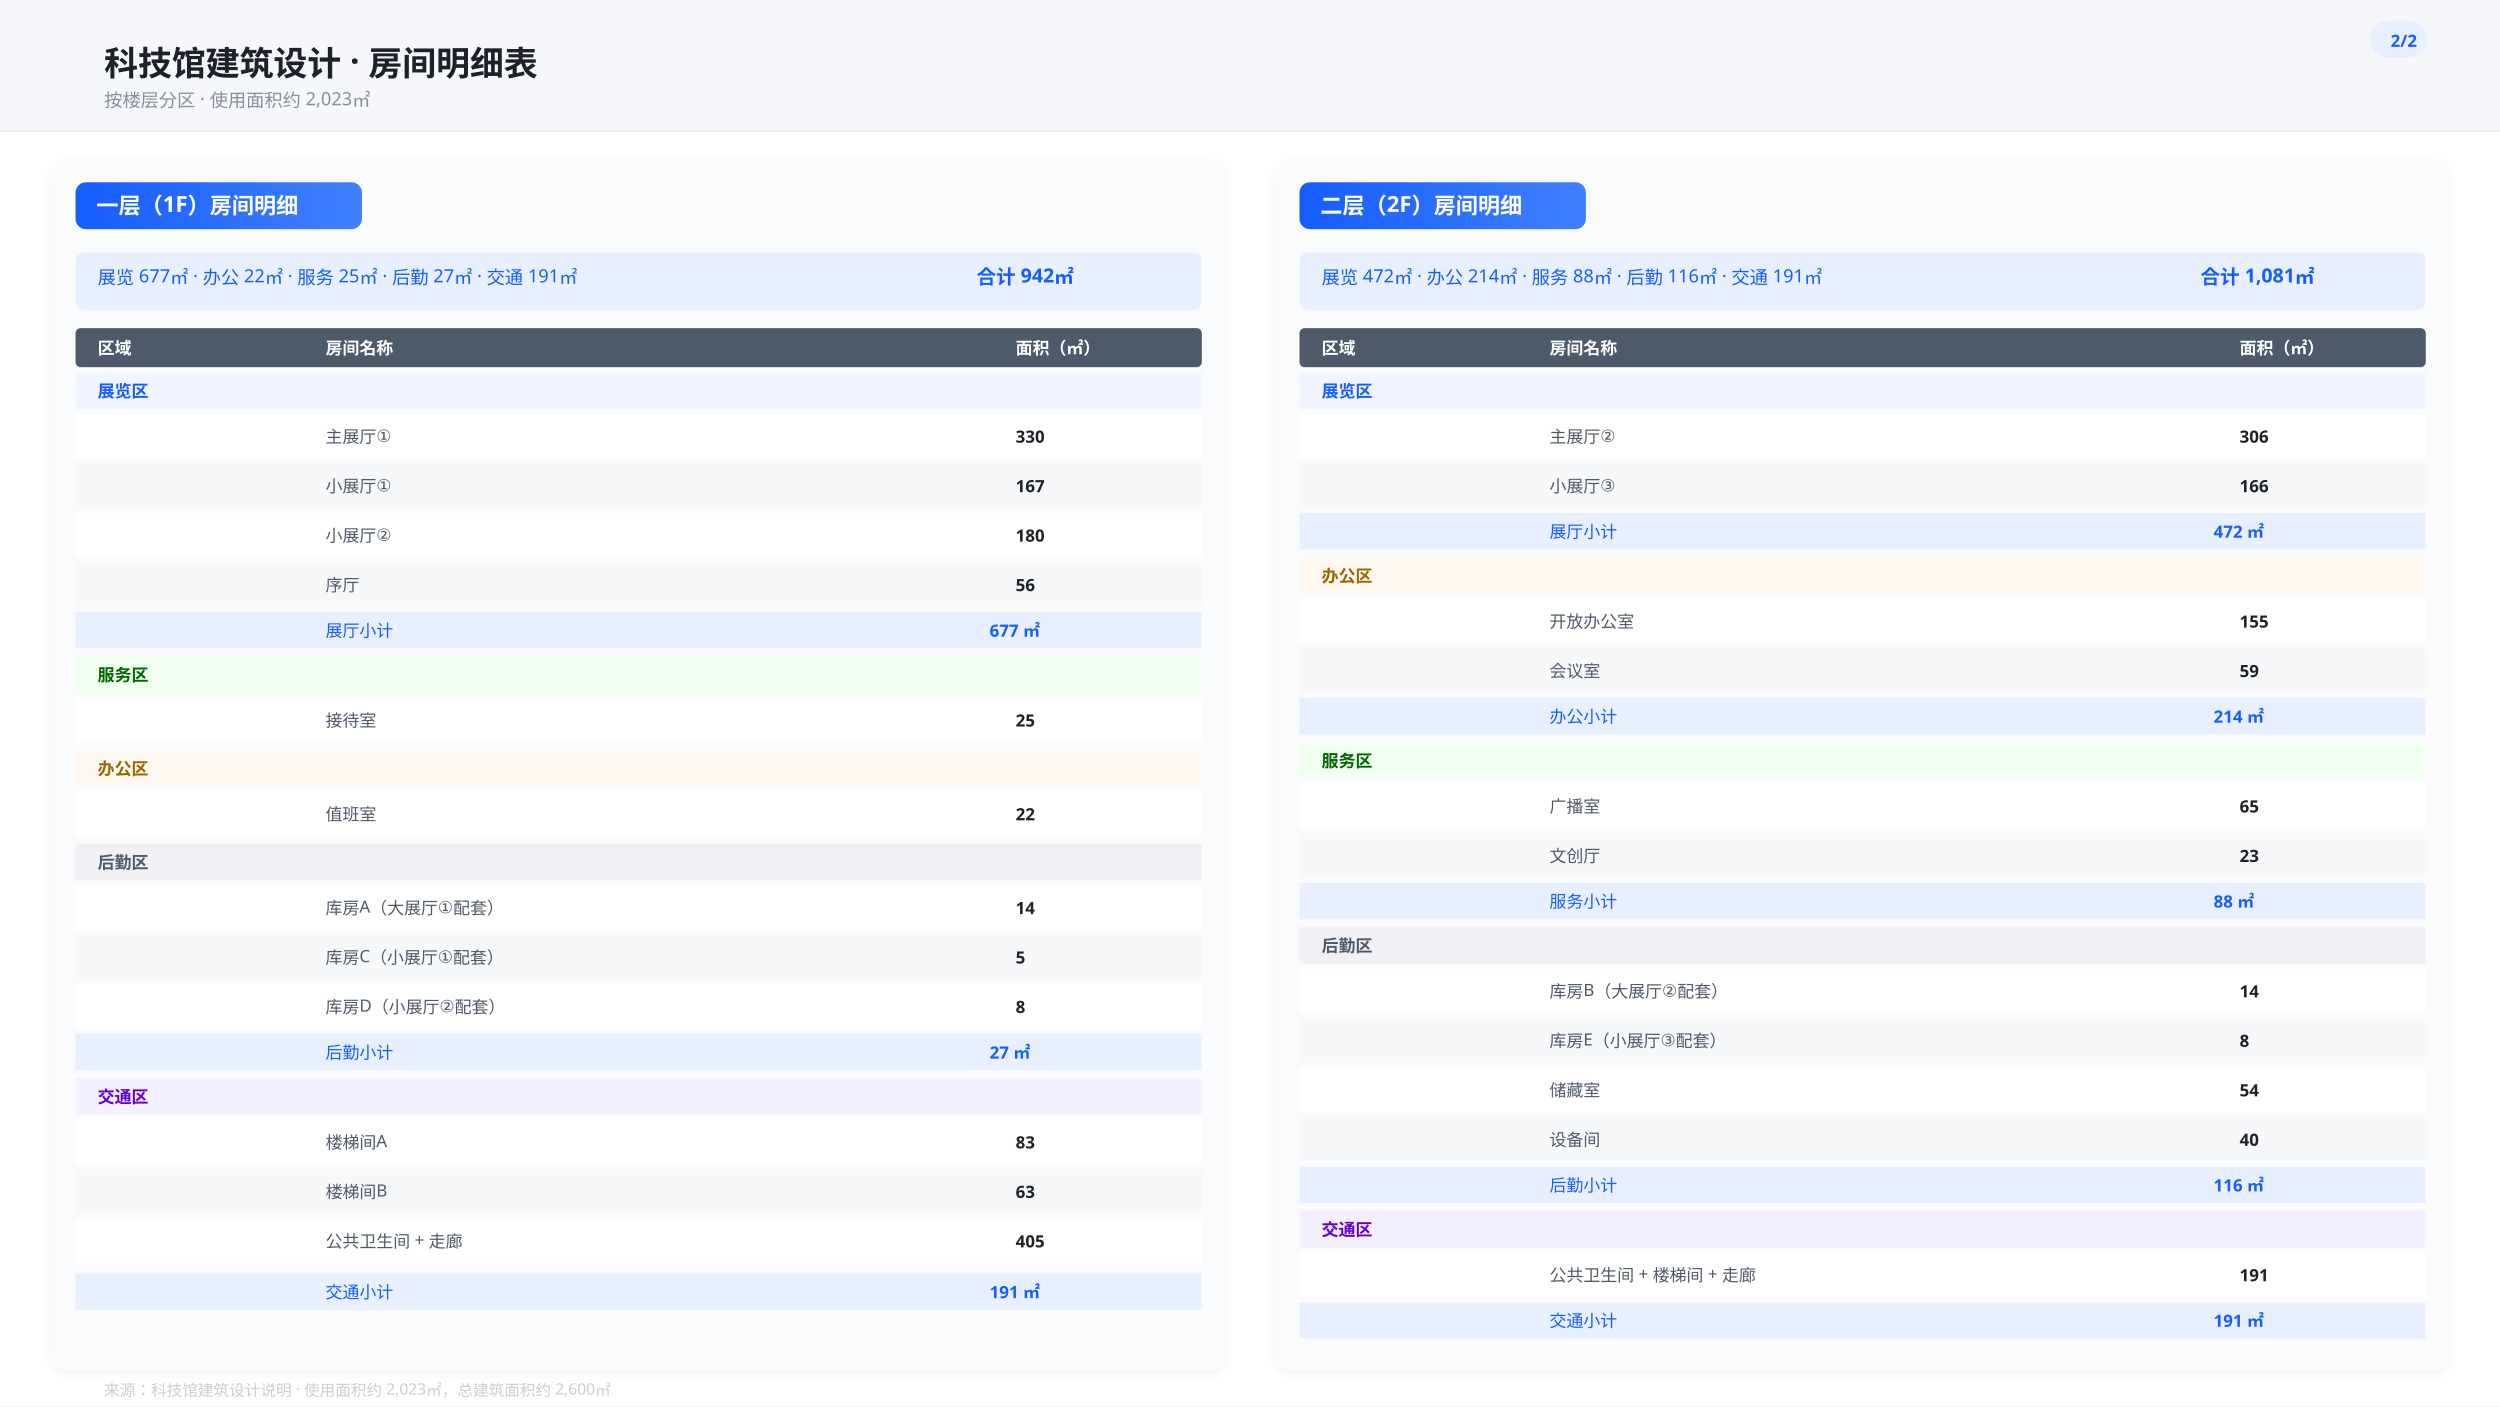
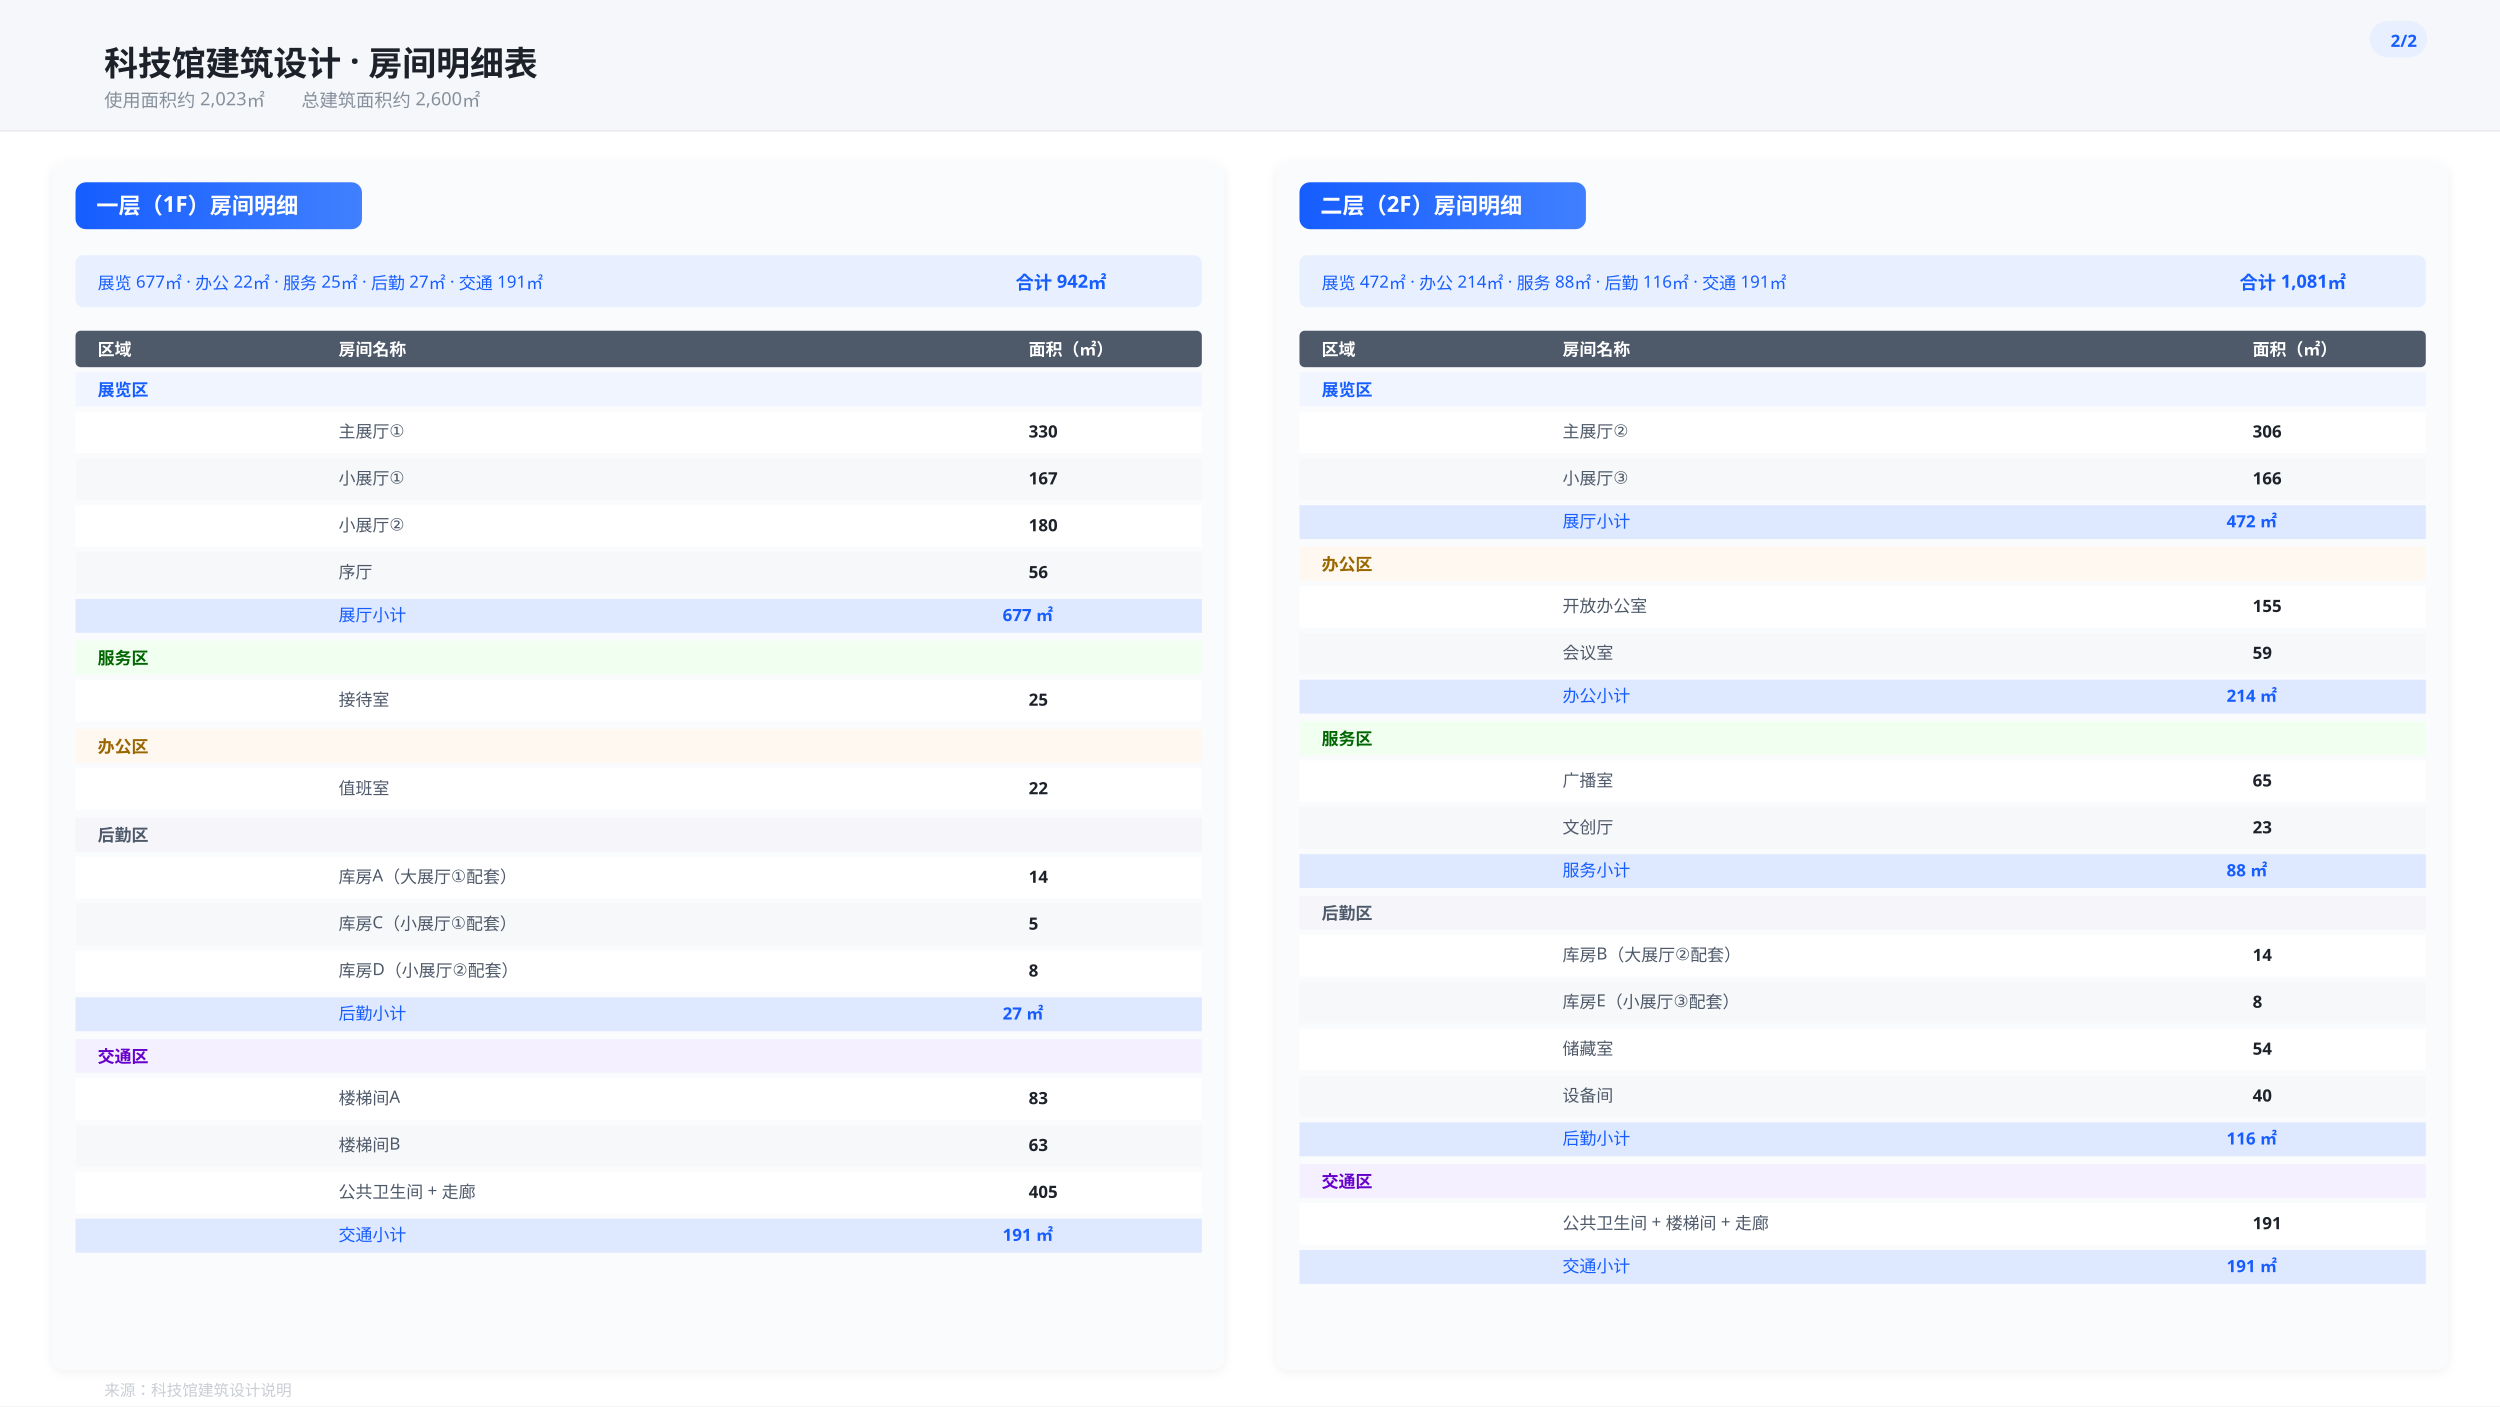
<svg xmlns="http://www.w3.org/2000/svg" width="1920" height="1080">
  <defs>
    <filter id="shadow" x="-2%" y="-2%" width="104%" height="106%">
      <feDropShadow dx="0" dy="2" stdDeviation="4" flood-color="#000" flood-opacity="0.06" />
    </filter>
-     <linearGradient id="header-grad" x1="0" y1="0" x2="1" y2="0">
+     <linearGradient id="hdr" x1="0" y1="0" x2="1" y2="0">
      <stop offset="0%" stop-color="#165DFF" />
      <stop offset="100%" stop-color="#4080FF" />
    </linearGradient>
  </defs>
  <rect width="1920" height="1080" fill="#FFFFFF" />
  <rect x="0" y="0" width="1920" height="100" fill="#F5F7FA" />
  <rect x="0" y="100" width="1920" height="1" fill="#E5E6EB" />
-   <text x="80" y="58" font-family="Microsoft YaHei, sans-serif" font-size="26" font-weight="bold" fill="#1D2129">科技馆建筑设计 · 房间明细表</text>
-   <text x="80" y="82" font-family="Microsoft YaHei, sans-serif" font-size="14" fill="#86909C">按楼层分区 · 使用面积约 2,023㎡</text>
+   <text x="80" y="58" font-family="Microsoft YaHei,sans-serif" font-size="26" font-weight="bold" fill="#1D2129">科技馆建筑设计 · 房间明细表</text>
+   <text x="80" y="82" font-family="Microsoft YaHei,sans-serif" font-size="14" fill="#86909C">使用面积约 2,023㎡　　总建筑面积约 2,600㎡</text>
  <rect x="1820" y="16" width="44" height="28" rx="14" fill="#E8F0FF" />
-   <text x="1836" y="36" font-family="Microsoft YaHei, sans-serif" font-size="13" font-weight="bold" fill="#165DFF">2/2</text>
+   <text x="1836" y="36" font-family="Microsoft YaHei,sans-serif" font-size="13" font-weight="bold" fill="#165DFF">2/2</text>
  <rect x="40" y="124" width="900" height="928" fill="#FAFBFC" rx="10" filter="url(#shadow)" />
-   <rect x="58" y="140" width="220" height="36" rx="8" fill="url(#header-grad)" />
-   <text x="74" y="164" font-family="Microsoft YaHei, sans-serif" font-size="17" font-weight="bold" fill="#FFFFFF">一层（1F）房间明细</text>
-   <rect x="58" y="194" width="865" height="44" rx="6" fill="#E8F0FF" />
-   <text x="75" y="218" font-family="Microsoft YaHei, sans-serif" font-size="14" fill="#165DFF">展览 677㎡ · 办公 22㎡ · 服务 25㎡ · 后勤 27㎡ · 交通 191㎡</text>
-   <text x="750" y="218" font-family="Microsoft YaHei, sans-serif" font-size="15" font-weight="bold" fill="#165DFF">合计 942㎡</text>
-   <rect x="58" y="252" width="865" height="30" rx="4" fill="#4E5969" />
-   <text x="75" y="272" font-family="Microsoft YaHei, sans-serif" font-size="13" font-weight="bold" fill="#FFFFFF">区域</text>
-   <text x="250" y="272" font-family="Microsoft YaHei, sans-serif" font-size="13" font-weight="bold" fill="#FFFFFF">房间名称</text>
-   <text x="780" y="272" font-family="Microsoft YaHei, sans-serif" font-size="13" font-weight="bold" fill="#FFFFFF">面积（㎡）</text>
-   <rect x="58" y="286" width="865" height="28" fill="#F0F5FF" />
-   <text x="75" y="305" font-family="Microsoft YaHei, sans-serif" font-size="13" font-weight="bold" fill="#165DFF">展览区</text>
-   <rect x="58" y="318" width="865" height="34" fill="#FFFFFF" />
-   <text x="250" y="340" font-family="Microsoft YaHei, sans-serif" font-size="13" fill="#4E5969">主展厅①</text>
-   <text x="780" y="340" font-family="Microsoft YaHei, sans-serif" font-size="13" font-weight="bold" fill="#1D2129">330</text>
-   <rect x="58" y="356" width="865" height="34" fill="#F7F8FA" />
-   <text x="250" y="378" font-family="Microsoft YaHei, sans-serif" font-size="13" fill="#4E5969">小展厅①</text>
-   <text x="780" y="378" font-family="Microsoft YaHei, sans-serif" font-size="13" font-weight="bold" fill="#1D2129">167</text>
-   <rect x="58" y="394" width="865" height="34" fill="#FFFFFF" />
-   <text x="250" y="416" font-family="Microsoft YaHei, sans-serif" font-size="13" fill="#4E5969">小展厅②</text>
-   <text x="780" y="416" font-family="Microsoft YaHei, sans-serif" font-size="13" font-weight="bold" fill="#1D2129">180</text>
-   <rect x="58" y="432" width="865" height="34" fill="#F7F8FA" />
-   <text x="250" y="454" font-family="Microsoft YaHei, sans-serif" font-size="13" fill="#4E5969">序厅</text>
-   <text x="780" y="454" font-family="Microsoft YaHei, sans-serif" font-size="13" font-weight="bold" fill="#1D2129">56</text>
-   <rect x="58" y="470" width="865" height="28" fill="#E8F0FF" />
-   <text x="250" y="489" font-family="Microsoft YaHei, sans-serif" font-size="13" fill="#165DFF">展厅小计</text>
-   <text x="760" y="489" font-family="Microsoft YaHei, sans-serif" font-size="13" font-weight="bold" fill="#165DFF">677 ㎡</text>
-   <rect x="58" y="504" width="865" height="28" fill="#F0FFF0" />
-   <text x="75" y="523" font-family="Microsoft YaHei, sans-serif" font-size="13" font-weight="bold" fill="#006600">服务区</text>
-   <rect x="58" y="536" width="865" height="34" fill="#FFFFFF" />
-   <text x="250" y="558" font-family="Microsoft YaHei, sans-serif" font-size="13" fill="#4E5969">接待室</text>
-   <text x="780" y="558" font-family="Microsoft YaHei, sans-serif" font-size="13" font-weight="bold" fill="#1D2129">25</text>
-   <rect x="58" y="576" width="865" height="28" fill="#FFF8F0" />
-   <text x="75" y="595" font-family="Microsoft YaHei, sans-serif" font-size="13" font-weight="bold" fill="#996600">办公区</text>
-   <rect x="58" y="608" width="865" height="34" fill="#FFFFFF" />
-   <text x="250" y="630" font-family="Microsoft YaHei, sans-serif" font-size="13" fill="#4E5969">值班室</text>
-   <text x="780" y="630" font-family="Microsoft YaHei, sans-serif" font-size="13" font-weight="bold" fill="#1D2129">22</text>
-   <rect x="58" y="648" width="865" height="28" fill="#F0F0F5" />
-   <text x="75" y="667" font-family="Microsoft YaHei, sans-serif" font-size="13" font-weight="bold" fill="#4E5969">后勤区</text>
-   <rect x="58" y="680" width="865" height="34" fill="#FFFFFF" />
-   <text x="250" y="702" font-family="Microsoft YaHei, sans-serif" font-size="13" fill="#4E5969">库房A（大展厅①配套）</text>
-   <text x="780" y="702" font-family="Microsoft YaHei, sans-serif" font-size="13" font-weight="bold" fill="#1D2129">14</text>
-   <rect x="58" y="718" width="865" height="34" fill="#F7F8FA" />
-   <text x="250" y="740" font-family="Microsoft YaHei, sans-serif" font-size="13" fill="#4E5969">库房C（小展厅①配套）</text>
-   <text x="780" y="740" font-family="Microsoft YaHei, sans-serif" font-size="13" font-weight="bold" fill="#1D2129">5</text>
-   <rect x="58" y="756" width="865" height="34" fill="#FFFFFF" />
-   <text x="250" y="778" font-family="Microsoft YaHei, sans-serif" font-size="13" fill="#4E5969">库房D（小展厅②配套）</text>
-   <text x="780" y="778" font-family="Microsoft YaHei, sans-serif" font-size="13" font-weight="bold" fill="#1D2129">8</text>
-   <rect x="58" y="794" width="865" height="28" fill="#E8F0FF" />
-   <text x="250" y="813" font-family="Microsoft YaHei, sans-serif" font-size="13" fill="#165DFF">后勤小计</text>
-   <text x="760" y="813" font-family="Microsoft YaHei, sans-serif" font-size="13" font-weight="bold" fill="#165DFF">27 ㎡</text>
-   <rect x="58" y="828" width="865" height="28" fill="#F5F0FF" />
-   <text x="75" y="847" font-family="Microsoft YaHei, sans-serif" font-size="13" font-weight="bold" fill="#6600CC">交通区</text>
-   <rect x="58" y="860" width="865" height="34" fill="#FFFFFF" />
-   <text x="250" y="882" font-family="Microsoft YaHei, sans-serif" font-size="13" fill="#4E5969">楼梯间A</text>
-   <text x="780" y="882" font-family="Microsoft YaHei, sans-serif" font-size="13" font-weight="bold" fill="#1D2129">83</text>
-   <rect x="58" y="898" width="865" height="34" fill="#F7F8FA" />
-   <text x="250" y="920" font-family="Microsoft YaHei, sans-serif" font-size="13" fill="#4E5969">楼梯间B</text>
-   <text x="780" y="920" font-family="Microsoft YaHei, sans-serif" font-size="13" font-weight="bold" fill="#1D2129">63</text>
-   <rect x="58" y="936" width="865" height="34" fill="#FFFFFF" />
-   <text x="250" y="958" font-family="Microsoft YaHei, sans-serif" font-size="13" fill="#4E5969">公共卫生间 + 走廊</text>
-   <text x="780" y="958" font-family="Microsoft YaHei, sans-serif" font-size="13" font-weight="bold" fill="#1D2129">405</text>
-   <rect x="58" y="978" width="865" height="28" fill="#E8F0FF" />
-   <text x="250" y="997" font-family="Microsoft YaHei, sans-serif" font-size="13" fill="#165DFF">交通小计</text>
-   <text x="760" y="997" font-family="Microsoft YaHei, sans-serif" font-size="13" font-weight="bold" fill="#165DFF">191 ㎡</text>
+   <rect x="58" y="140" width="220" height="36" rx="8" fill="url(#hdr)" />
+   <text x="74" y="164" font-family="Microsoft YaHei,sans-serif" font-size="17" font-weight="bold" fill="#FFFFFF">一层（1F）房间明细</text>
+   <rect x="58" y="196" width="865" height="40" rx="6" fill="#E8F0FF" />
+   <text x="75" y="222" font-family="Microsoft YaHei,sans-serif" font-size="13" fill="#165DFF">展览 677㎡ · 办公 22㎡ · 服务 25㎡ · 后勤 27㎡ · 交通 191㎡</text>
+   <text x="780" y="222" font-family="Microsoft YaHei,sans-serif" font-size="14" font-weight="bold" fill="#165DFF">合计 942㎡</text>
+   <rect x="58" y="254" width="865" height="28" rx="4" fill="#4E5969" />
+   <text x="75" y="273" font-family="Microsoft YaHei,sans-serif" font-size="13" font-weight="bold" fill="#FFFFFF">区域</text>
+   <text x="260" y="273" font-family="Microsoft YaHei,sans-serif" font-size="13" font-weight="bold" fill="#FFFFFF">房间名称</text>
+   <text x="790" y="273" font-family="Microsoft YaHei,sans-serif" font-size="13" font-weight="bold" fill="#FFFFFF">面积（㎡）</text>
+   <rect x="58" y="286" width="865" height="26" fill="#F0F5FF" />
+   <text x="75" y="304" font-family="Microsoft YaHei,sans-serif" font-size="13" font-weight="bold" fill="#165DFF">展览区</text>
+   <rect x="58" y="316" width="865" height="32" fill="#FFFFFF" />
+   <text x="260" y="336" font-family="Microsoft YaHei,sans-serif" font-size="13" fill="#4E5969">主展厅①</text>
+   <text x="790" y="336" font-family="Microsoft YaHei,sans-serif" font-size="13" font-weight="bold" fill="#1D2129">330</text>
+   <rect x="58" y="352" width="865" height="32" fill="#F7F8FA" />
+   <text x="260" y="372" font-family="Microsoft YaHei,sans-serif" font-size="13" fill="#4E5969">小展厅①</text>
+   <text x="790" y="372" font-family="Microsoft YaHei,sans-serif" font-size="13" font-weight="bold" fill="#1D2129">167</text>
+   <rect x="58" y="388" width="865" height="32" fill="#FFFFFF" />
+   <text x="260" y="408" font-family="Microsoft YaHei,sans-serif" font-size="13" fill="#4E5969">小展厅②</text>
+   <text x="790" y="408" font-family="Microsoft YaHei,sans-serif" font-size="13" font-weight="bold" fill="#1D2129">180</text>
+   <rect x="58" y="424" width="865" height="32" fill="#F7F8FA" />
+   <text x="260" y="444" font-family="Microsoft YaHei,sans-serif" font-size="13" fill="#4E5969">序厅</text>
+   <text x="790" y="444" font-family="Microsoft YaHei,sans-serif" font-size="13" font-weight="bold" fill="#1D2129">56</text>
+   <rect x="58" y="460" width="865" height="26" fill="#DEE8FF" />
+   <text x="260" y="477" font-family="Microsoft YaHei,sans-serif" font-size="13" fill="#165DFF">展厅小计</text>
+   <text x="770" y="477" font-family="Microsoft YaHei,sans-serif" font-size="13" font-weight="bold" fill="#165DFF">677 ㎡</text>
+   <rect x="58" y="492" width="865" height="26" fill="#F0FFF0" />
+   <text x="75" y="510" font-family="Microsoft YaHei,sans-serif" font-size="13" font-weight="bold" fill="#006600">服务区</text>
+   <rect x="58" y="522" width="865" height="32" fill="#FFFFFF" />
+   <text x="260" y="542" font-family="Microsoft YaHei,sans-serif" font-size="13" fill="#4E5969">接待室</text>
+   <text x="790" y="542" font-family="Microsoft YaHei,sans-serif" font-size="13" font-weight="bold" fill="#1D2129">25</text>
+   <rect x="58" y="560" width="865" height="26" fill="#FFF8F0" />
+   <text x="75" y="578" font-family="Microsoft YaHei,sans-serif" font-size="13" font-weight="bold" fill="#996600">办公区</text>
+   <rect x="58" y="590" width="865" height="32" fill="#FFFFFF" />
+   <text x="260" y="610" font-family="Microsoft YaHei,sans-serif" font-size="13" fill="#4E5969">值班室</text>
+   <text x="790" y="610" font-family="Microsoft YaHei,sans-serif" font-size="13" font-weight="bold" fill="#1D2129">22</text>
+   <rect x="58" y="628" width="865" height="26" fill="#F5F5FA" />
+   <text x="75" y="646" font-family="Microsoft YaHei,sans-serif" font-size="13" font-weight="bold" fill="#4E5969">后勤区</text>
+   <rect x="58" y="658" width="865" height="32" fill="#FFFFFF" />
+   <text x="260" y="678" font-family="Microsoft YaHei,sans-serif" font-size="13" fill="#4E5969">库房A（大展厅①配套）</text>
+   <text x="790" y="678" font-family="Microsoft YaHei,sans-serif" font-size="13" font-weight="bold" fill="#1D2129">14</text>
+   <rect x="58" y="694" width="865" height="32" fill="#F7F8FA" />
+   <text x="260" y="714" font-family="Microsoft YaHei,sans-serif" font-size="13" fill="#4E5969">库房C（小展厅①配套）</text>
+   <text x="790" y="714" font-family="Microsoft YaHei,sans-serif" font-size="13" font-weight="bold" fill="#1D2129">5</text>
+   <rect x="58" y="730" width="865" height="32" fill="#FFFFFF" />
+   <text x="260" y="750" font-family="Microsoft YaHei,sans-serif" font-size="13" fill="#4E5969">库房D（小展厅②配套）</text>
+   <text x="790" y="750" font-family="Microsoft YaHei,sans-serif" font-size="13" font-weight="bold" fill="#1D2129">8</text>
+   <rect x="58" y="766" width="865" height="26" fill="#DEE8FF" />
+   <text x="260" y="783" font-family="Microsoft YaHei,sans-serif" font-size="13" fill="#165DFF">后勤小计</text>
+   <text x="770" y="783" font-family="Microsoft YaHei,sans-serif" font-size="13" font-weight="bold" fill="#165DFF">27 ㎡</text>
+   <rect x="58" y="798" width="865" height="26" fill="#F5F0FF" />
+   <text x="75" y="816" font-family="Microsoft YaHei,sans-serif" font-size="13" font-weight="bold" fill="#6600CC">交通区</text>
+   <rect x="58" y="828" width="865" height="32" fill="#FFFFFF" />
+   <text x="260" y="848" font-family="Microsoft YaHei,sans-serif" font-size="13" fill="#4E5969">楼梯间A</text>
+   <text x="790" y="848" font-family="Microsoft YaHei,sans-serif" font-size="13" font-weight="bold" fill="#1D2129">83</text>
+   <rect x="58" y="864" width="865" height="32" fill="#F7F8FA" />
+   <text x="260" y="884" font-family="Microsoft YaHei,sans-serif" font-size="13" fill="#4E5969">楼梯间B</text>
+   <text x="790" y="884" font-family="Microsoft YaHei,sans-serif" font-size="13" font-weight="bold" fill="#1D2129">63</text>
+   <rect x="58" y="900" width="865" height="32" fill="#FFFFFF" />
+   <text x="260" y="920" font-family="Microsoft YaHei,sans-serif" font-size="13" fill="#4E5969">公共卫生间 + 走廊</text>
+   <text x="790" y="920" font-family="Microsoft YaHei,sans-serif" font-size="13" font-weight="bold" fill="#1D2129">405</text>
+   <rect x="58" y="936" width="865" height="26" fill="#DEE8FF" />
+   <text x="260" y="953" font-family="Microsoft YaHei,sans-serif" font-size="13" fill="#165DFF">交通小计</text>
+   <text x="770" y="953" font-family="Microsoft YaHei,sans-serif" font-size="13" font-weight="bold" fill="#165DFF">191 ㎡</text>
  <rect x="980" y="124" width="900" height="928" fill="#FAFBFC" rx="10" filter="url(#shadow)" />
-   <rect x="998" y="140" width="220" height="36" rx="8" fill="url(#header-grad)" />
-   <text x="1014" y="164" font-family="Microsoft YaHei, sans-serif" font-size="17" font-weight="bold" fill="#FFFFFF">二层（2F）房间明细</text>
-   <rect x="998" y="194" width="865" height="44" rx="6" fill="#E8F0FF" />
-   <text x="1015" y="218" font-family="Microsoft YaHei, sans-serif" font-size="14" fill="#165DFF">展览 472㎡ · 办公 214㎡ · 服务 88㎡ · 后勤 116㎡ · 交通 191㎡</text>
-   <text x="1690" y="218" font-family="Microsoft YaHei, sans-serif" font-size="15" font-weight="bold" fill="#165DFF">合计 1,081㎡</text>
-   <rect x="998" y="252" width="865" height="30" rx="4" fill="#4E5969" />
-   <text x="1015" y="272" font-family="Microsoft YaHei, sans-serif" font-size="13" font-weight="bold" fill="#FFFFFF">区域</text>
-   <text x="1190" y="272" font-family="Microsoft YaHei, sans-serif" font-size="13" font-weight="bold" fill="#FFFFFF">房间名称</text>
-   <text x="1720" y="272" font-family="Microsoft YaHei, sans-serif" font-size="13" font-weight="bold" fill="#FFFFFF">面积（㎡）</text>
-   <rect x="998" y="286" width="865" height="28" fill="#F0F5FF" />
-   <text x="1015" y="305" font-family="Microsoft YaHei, sans-serif" font-size="13" font-weight="bold" fill="#165DFF">展览区</text>
-   <rect x="998" y="318" width="865" height="34" fill="#FFFFFF" />
-   <text x="1190" y="340" font-family="Microsoft YaHei, sans-serif" font-size="13" fill="#4E5969">主展厅②</text>
-   <text x="1720" y="340" font-family="Microsoft YaHei, sans-serif" font-size="13" font-weight="bold" fill="#1D2129">306</text>
-   <rect x="998" y="356" width="865" height="34" fill="#F7F8FA" />
-   <text x="1190" y="378" font-family="Microsoft YaHei, sans-serif" font-size="13" fill="#4E5969">小展厅③</text>
-   <text x="1720" y="378" font-family="Microsoft YaHei, sans-serif" font-size="13" font-weight="bold" fill="#1D2129">166</text>
-   <rect x="998" y="394" width="865" height="28" fill="#E8F0FF" />
-   <text x="1190" y="413" font-family="Microsoft YaHei, sans-serif" font-size="13" fill="#165DFF">展厅小计</text>
-   <text x="1700" y="413" font-family="Microsoft YaHei, sans-serif" font-size="13" font-weight="bold" fill="#165DFF">472 ㎡</text>
-   <rect x="998" y="428" width="865" height="28" fill="#FFF8F0" />
-   <text x="1015" y="447" font-family="Microsoft YaHei, sans-serif" font-size="13" font-weight="bold" fill="#996600">办公区</text>
-   <rect x="998" y="460" width="865" height="34" fill="#FFFFFF" />
-   <text x="1190" y="482" font-family="Microsoft YaHei, sans-serif" font-size="13" fill="#4E5969">开放办公室</text>
-   <text x="1720" y="482" font-family="Microsoft YaHei, sans-serif" font-size="13" font-weight="bold" fill="#1D2129">155</text>
-   <rect x="998" y="498" width="865" height="34" fill="#F7F8FA" />
-   <text x="1190" y="520" font-family="Microsoft YaHei, sans-serif" font-size="13" fill="#4E5969">会议室</text>
-   <text x="1720" y="520" font-family="Microsoft YaHei, sans-serif" font-size="13" font-weight="bold" fill="#1D2129">59</text>
-   <rect x="998" y="536" width="865" height="28" fill="#E8F0FF" />
-   <text x="1190" y="555" font-family="Microsoft YaHei, sans-serif" font-size="13" fill="#165DFF">办公小计</text>
-   <text x="1700" y="555" font-family="Microsoft YaHei, sans-serif" font-size="13" font-weight="bold" fill="#165DFF">214 ㎡</text>
-   <rect x="998" y="570" width="865" height="28" fill="#F0FFF0" />
-   <text x="1015" y="589" font-family="Microsoft YaHei, sans-serif" font-size="13" font-weight="bold" fill="#006600">服务区</text>
-   <rect x="998" y="602" width="865" height="34" fill="#FFFFFF" />
-   <text x="1190" y="624" font-family="Microsoft YaHei, sans-serif" font-size="13" fill="#4E5969">广播室</text>
-   <text x="1720" y="624" font-family="Microsoft YaHei, sans-serif" font-size="13" font-weight="bold" fill="#1D2129">65</text>
-   <rect x="998" y="640" width="865" height="34" fill="#F7F8FA" />
-   <text x="1190" y="662" font-family="Microsoft YaHei, sans-serif" font-size="13" fill="#4E5969">文创厅</text>
-   <text x="1720" y="662" font-family="Microsoft YaHei, sans-serif" font-size="13" font-weight="bold" fill="#1D2129">23</text>
-   <rect x="998" y="678" width="865" height="28" fill="#E8F0FF" />
-   <text x="1190" y="697" font-family="Microsoft YaHei, sans-serif" font-size="13" fill="#165DFF">服务小计</text>
-   <text x="1700" y="697" font-family="Microsoft YaHei, sans-serif" font-size="13" font-weight="bold" fill="#165DFF">88 ㎡</text>
-   <rect x="998" y="712" width="865" height="28" fill="#F0F0F5" />
-   <text x="1015" y="731" font-family="Microsoft YaHei, sans-serif" font-size="13" font-weight="bold" fill="#4E5969">后勤区</text>
-   <rect x="998" y="744" width="865" height="34" fill="#FFFFFF" />
-   <text x="1190" y="766" font-family="Microsoft YaHei, sans-serif" font-size="13" fill="#4E5969">库房B（大展厅②配套）</text>
-   <text x="1720" y="766" font-family="Microsoft YaHei, sans-serif" font-size="13" font-weight="bold" fill="#1D2129">14</text>
-   <rect x="998" y="782" width="865" height="34" fill="#F7F8FA" />
-   <text x="1190" y="804" font-family="Microsoft YaHei, sans-serif" font-size="13" fill="#4E5969">库房E（小展厅③配套）</text>
-   <text x="1720" y="804" font-family="Microsoft YaHei, sans-serif" font-size="13" font-weight="bold" fill="#1D2129">8</text>
-   <rect x="998" y="820" width="865" height="34" fill="#FFFFFF" />
-   <text x="1190" y="842" font-family="Microsoft YaHei, sans-serif" font-size="13" fill="#4E5969">储藏室</text>
-   <text x="1720" y="842" font-family="Microsoft YaHei, sans-serif" font-size="13" font-weight="bold" fill="#1D2129">54</text>
-   <rect x="998" y="858" width="865" height="34" fill="#F7F8FA" />
-   <text x="1190" y="880" font-family="Microsoft YaHei, sans-serif" font-size="13" fill="#4E5969">设备间</text>
-   <text x="1720" y="880" font-family="Microsoft YaHei, sans-serif" font-size="13" font-weight="bold" fill="#1D2129">40</text>
-   <rect x="998" y="896" width="865" height="28" fill="#E8F0FF" />
-   <text x="1190" y="915" font-family="Microsoft YaHei, sans-serif" font-size="13" fill="#165DFF">后勤小计</text>
-   <text x="1700" y="915" font-family="Microsoft YaHei, sans-serif" font-size="13" font-weight="bold" fill="#165DFF">116 ㎡</text>
-   <rect x="998" y="930" width="865" height="28" fill="#F5F0FF" />
-   <text x="1015" y="949" font-family="Microsoft YaHei, sans-serif" font-size="13" font-weight="bold" fill="#6600CC">交通区</text>
-   <rect x="998" y="962" width="865" height="34" fill="#FFFFFF" />
-   <text x="1190" y="984" font-family="Microsoft YaHei, sans-serif" font-size="13" fill="#4E5969">公共卫生间 + 楼梯间 + 走廊</text>
-   <text x="1720" y="984" font-family="Microsoft YaHei, sans-serif" font-size="13" font-weight="bold" fill="#1D2129">191</text>
-   <rect x="998" y="1000" width="865" height="28" fill="#E8F0FF" />
-   <text x="1190" y="1019" font-family="Microsoft YaHei, sans-serif" font-size="13" fill="#165DFF">交通小计</text>
-   <text x="1700" y="1019" font-family="Microsoft YaHei, sans-serif" font-size="13" font-weight="bold" fill="#165DFF">191 ㎡</text>
-   <text x="80" y="1072" font-family="Microsoft YaHei, sans-serif" font-size="12" fill="#C9CDD4">来源：科技馆建筑设计说明 · 使用面积约 2,023㎡，总建筑面积约 2,600㎡</text>
+   <rect x="998" y="140" width="220" height="36" rx="8" fill="url(#hdr)" />
+   <text x="1014" y="164" font-family="Microsoft YaHei,sans-serif" font-size="17" font-weight="bold" fill="#FFFFFF">二层（2F）房间明细</text>
+   <rect x="998" y="196" width="865" height="40" rx="6" fill="#E8F0FF" />
+   <text x="1015" y="222" font-family="Microsoft YaHei,sans-serif" font-size="13" fill="#165DFF">展览 472㎡ · 办公 214㎡ · 服务 88㎡ · 后勤 116㎡ · 交通 191㎡</text>
+   <text x="1720" y="222" font-family="Microsoft YaHei,sans-serif" font-size="14" font-weight="bold" fill="#165DFF">合计 1,081㎡</text>
+   <rect x="998" y="254" width="865" height="28" rx="4" fill="#4E5969" />
+   <text x="1015" y="273" font-family="Microsoft YaHei,sans-serif" font-size="13" font-weight="bold" fill="#FFFFFF">区域</text>
+   <text x="1200" y="273" font-family="Microsoft YaHei,sans-serif" font-size="13" font-weight="bold" fill="#FFFFFF">房间名称</text>
+   <text x="1730" y="273" font-family="Microsoft YaHei,sans-serif" font-size="13" font-weight="bold" fill="#FFFFFF">面积（㎡）</text>
+   <rect x="998" y="286" width="865" height="26" fill="#F0F5FF" />
+   <text x="1015" y="304" font-family="Microsoft YaHei,sans-serif" font-size="13" font-weight="bold" fill="#165DFF">展览区</text>
+   <rect x="998" y="316" width="865" height="32" fill="#FFFFFF" />
+   <text x="1200" y="336" font-family="Microsoft YaHei,sans-serif" font-size="13" fill="#4E5969">主展厅②</text>
+   <text x="1730" y="336" font-family="Microsoft YaHei,sans-serif" font-size="13" font-weight="bold" fill="#1D2129">306</text>
+   <rect x="998" y="352" width="865" height="32" fill="#F7F8FA" />
+   <text x="1200" y="372" font-family="Microsoft YaHei,sans-serif" font-size="13" fill="#4E5969">小展厅③</text>
+   <text x="1730" y="372" font-family="Microsoft YaHei,sans-serif" font-size="13" font-weight="bold" fill="#1D2129">166</text>
+   <rect x="998" y="388" width="865" height="26" fill="#DEE8FF" />
+   <text x="1200" y="405" font-family="Microsoft YaHei,sans-serif" font-size="13" fill="#165DFF">展厅小计</text>
+   <text x="1710" y="405" font-family="Microsoft YaHei,sans-serif" font-size="13" font-weight="bold" fill="#165DFF">472 ㎡</text>
+   <rect x="998" y="420" width="865" height="26" fill="#FFF8F0" />
+   <text x="1015" y="438" font-family="Microsoft YaHei,sans-serif" font-size="13" font-weight="bold" fill="#996600">办公区</text>
+   <rect x="998" y="450" width="865" height="32" fill="#FFFFFF" />
+   <text x="1200" y="470" font-family="Microsoft YaHei,sans-serif" font-size="13" fill="#4E5969">开放办公室</text>
+   <text x="1730" y="470" font-family="Microsoft YaHei,sans-serif" font-size="13" font-weight="bold" fill="#1D2129">155</text>
+   <rect x="998" y="486" width="865" height="32" fill="#F7F8FA" />
+   <text x="1200" y="506" font-family="Microsoft YaHei,sans-serif" font-size="13" fill="#4E5969">会议室</text>
+   <text x="1730" y="506" font-family="Microsoft YaHei,sans-serif" font-size="13" font-weight="bold" fill="#1D2129">59</text>
+   <rect x="998" y="522" width="865" height="26" fill="#DEE8FF" />
+   <text x="1200" y="539" font-family="Microsoft YaHei,sans-serif" font-size="13" fill="#165DFF">办公小计</text>
+   <text x="1710" y="539" font-family="Microsoft YaHei,sans-serif" font-size="13" font-weight="bold" fill="#165DFF">214 ㎡</text>
+   <rect x="998" y="554" width="865" height="26" fill="#F0FFF0" />
+   <text x="1015" y="572" font-family="Microsoft YaHei,sans-serif" font-size="13" font-weight="bold" fill="#006600">服务区</text>
+   <rect x="998" y="584" width="865" height="32" fill="#FFFFFF" />
+   <text x="1200" y="604" font-family="Microsoft YaHei,sans-serif" font-size="13" fill="#4E5969">广播室</text>
+   <text x="1730" y="604" font-family="Microsoft YaHei,sans-serif" font-size="13" font-weight="bold" fill="#1D2129">65</text>
+   <rect x="998" y="620" width="865" height="32" fill="#F7F8FA" />
+   <text x="1200" y="640" font-family="Microsoft YaHei,sans-serif" font-size="13" fill="#4E5969">文创厅</text>
+   <text x="1730" y="640" font-family="Microsoft YaHei,sans-serif" font-size="13" font-weight="bold" fill="#1D2129">23</text>
+   <rect x="998" y="656" width="865" height="26" fill="#DEE8FF" />
+   <text x="1200" y="673" font-family="Microsoft YaHei,sans-serif" font-size="13" fill="#165DFF">服务小计</text>
+   <text x="1710" y="673" font-family="Microsoft YaHei,sans-serif" font-size="13" font-weight="bold" fill="#165DFF">88 ㎡</text>
+   <rect x="998" y="688" width="865" height="26" fill="#F5F5FA" />
+   <text x="1015" y="706" font-family="Microsoft YaHei,sans-serif" font-size="13" font-weight="bold" fill="#4E5969">后勤区</text>
+   <rect x="998" y="718" width="865" height="32" fill="#FFFFFF" />
+   <text x="1200" y="738" font-family="Microsoft YaHei,sans-serif" font-size="13" fill="#4E5969">库房B（大展厅②配套）</text>
+   <text x="1730" y="738" font-family="Microsoft YaHei,sans-serif" font-size="13" font-weight="bold" fill="#1D2129">14</text>
+   <rect x="998" y="754" width="865" height="32" fill="#F7F8FA" />
+   <text x="1200" y="774" font-family="Microsoft YaHei,sans-serif" font-size="13" fill="#4E5969">库房E（小展厅③配套）</text>
+   <text x="1730" y="774" font-family="Microsoft YaHei,sans-serif" font-size="13" font-weight="bold" fill="#1D2129">8</text>
+   <rect x="998" y="790" width="865" height="32" fill="#FFFFFF" />
+   <text x="1200" y="810" font-family="Microsoft YaHei,sans-serif" font-size="13" fill="#4E5969">储藏室</text>
+   <text x="1730" y="810" font-family="Microsoft YaHei,sans-serif" font-size="13" font-weight="bold" fill="#1D2129">54</text>
+   <rect x="998" y="826" width="865" height="32" fill="#F7F8FA" />
+   <text x="1200" y="846" font-family="Microsoft YaHei,sans-serif" font-size="13" fill="#4E5969">设备间</text>
+   <text x="1730" y="846" font-family="Microsoft YaHei,sans-serif" font-size="13" font-weight="bold" fill="#1D2129">40</text>
+   <rect x="998" y="862" width="865" height="26" fill="#DEE8FF" />
+   <text x="1200" y="879" font-family="Microsoft YaHei,sans-serif" font-size="13" fill="#165DFF">后勤小计</text>
+   <text x="1710" y="879" font-family="Microsoft YaHei,sans-serif" font-size="13" font-weight="bold" fill="#165DFF">116 ㎡</text>
+   <rect x="998" y="894" width="865" height="26" fill="#F5F0FF" />
+   <text x="1015" y="912" font-family="Microsoft YaHei,sans-serif" font-size="13" font-weight="bold" fill="#6600CC">交通区</text>
+   <rect x="998" y="924" width="865" height="32" fill="#FFFFFF" />
+   <text x="1200" y="944" font-family="Microsoft YaHei,sans-serif" font-size="13" fill="#4E5969">公共卫生间 + 楼梯间 + 走廊</text>
+   <text x="1730" y="944" font-family="Microsoft YaHei,sans-serif" font-size="13" font-weight="bold" fill="#1D2129">191</text>
+   <rect x="998" y="960" width="865" height="26" fill="#DEE8FF" />
+   <text x="1200" y="977" font-family="Microsoft YaHei,sans-serif" font-size="13" fill="#165DFF">交通小计</text>
+   <text x="1710" y="977" font-family="Microsoft YaHei,sans-serif" font-size="13" font-weight="bold" fill="#165DFF">191 ㎡</text>
+   <text x="80" y="1072" font-family="Microsoft YaHei,sans-serif" font-size="12" fill="#C9CDD4">来源：科技馆建筑设计说明</text>
</svg>
